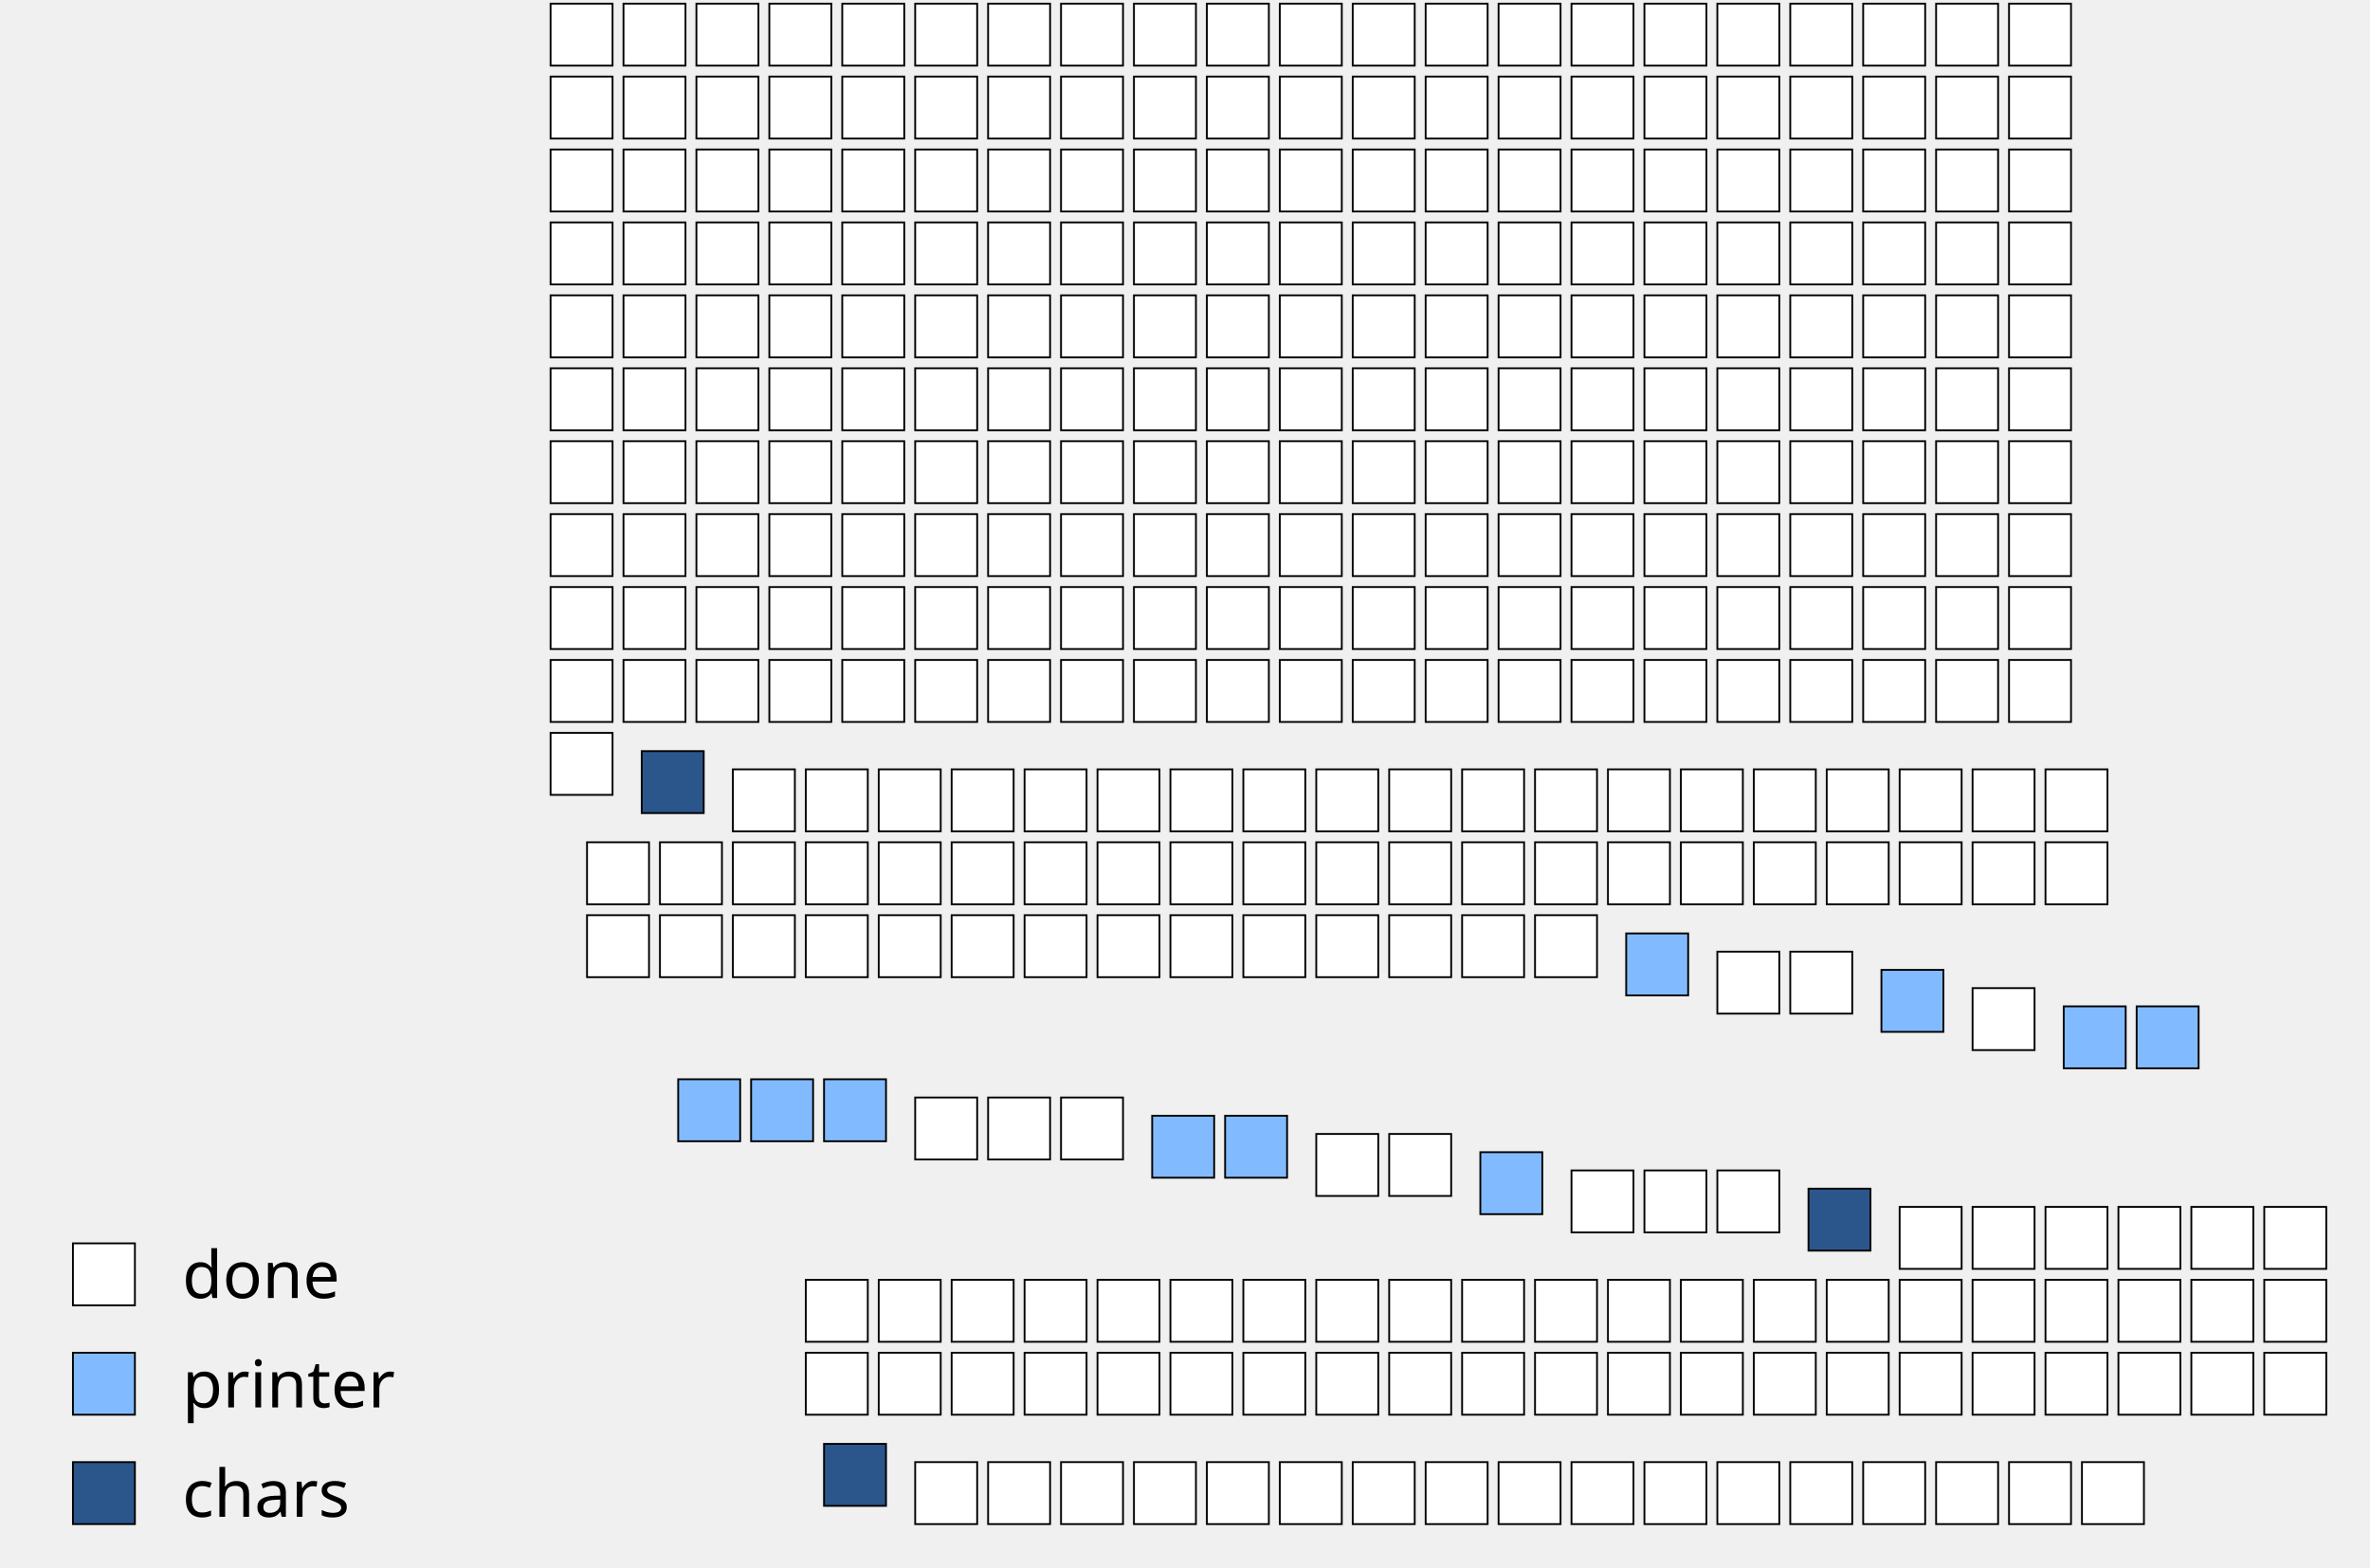
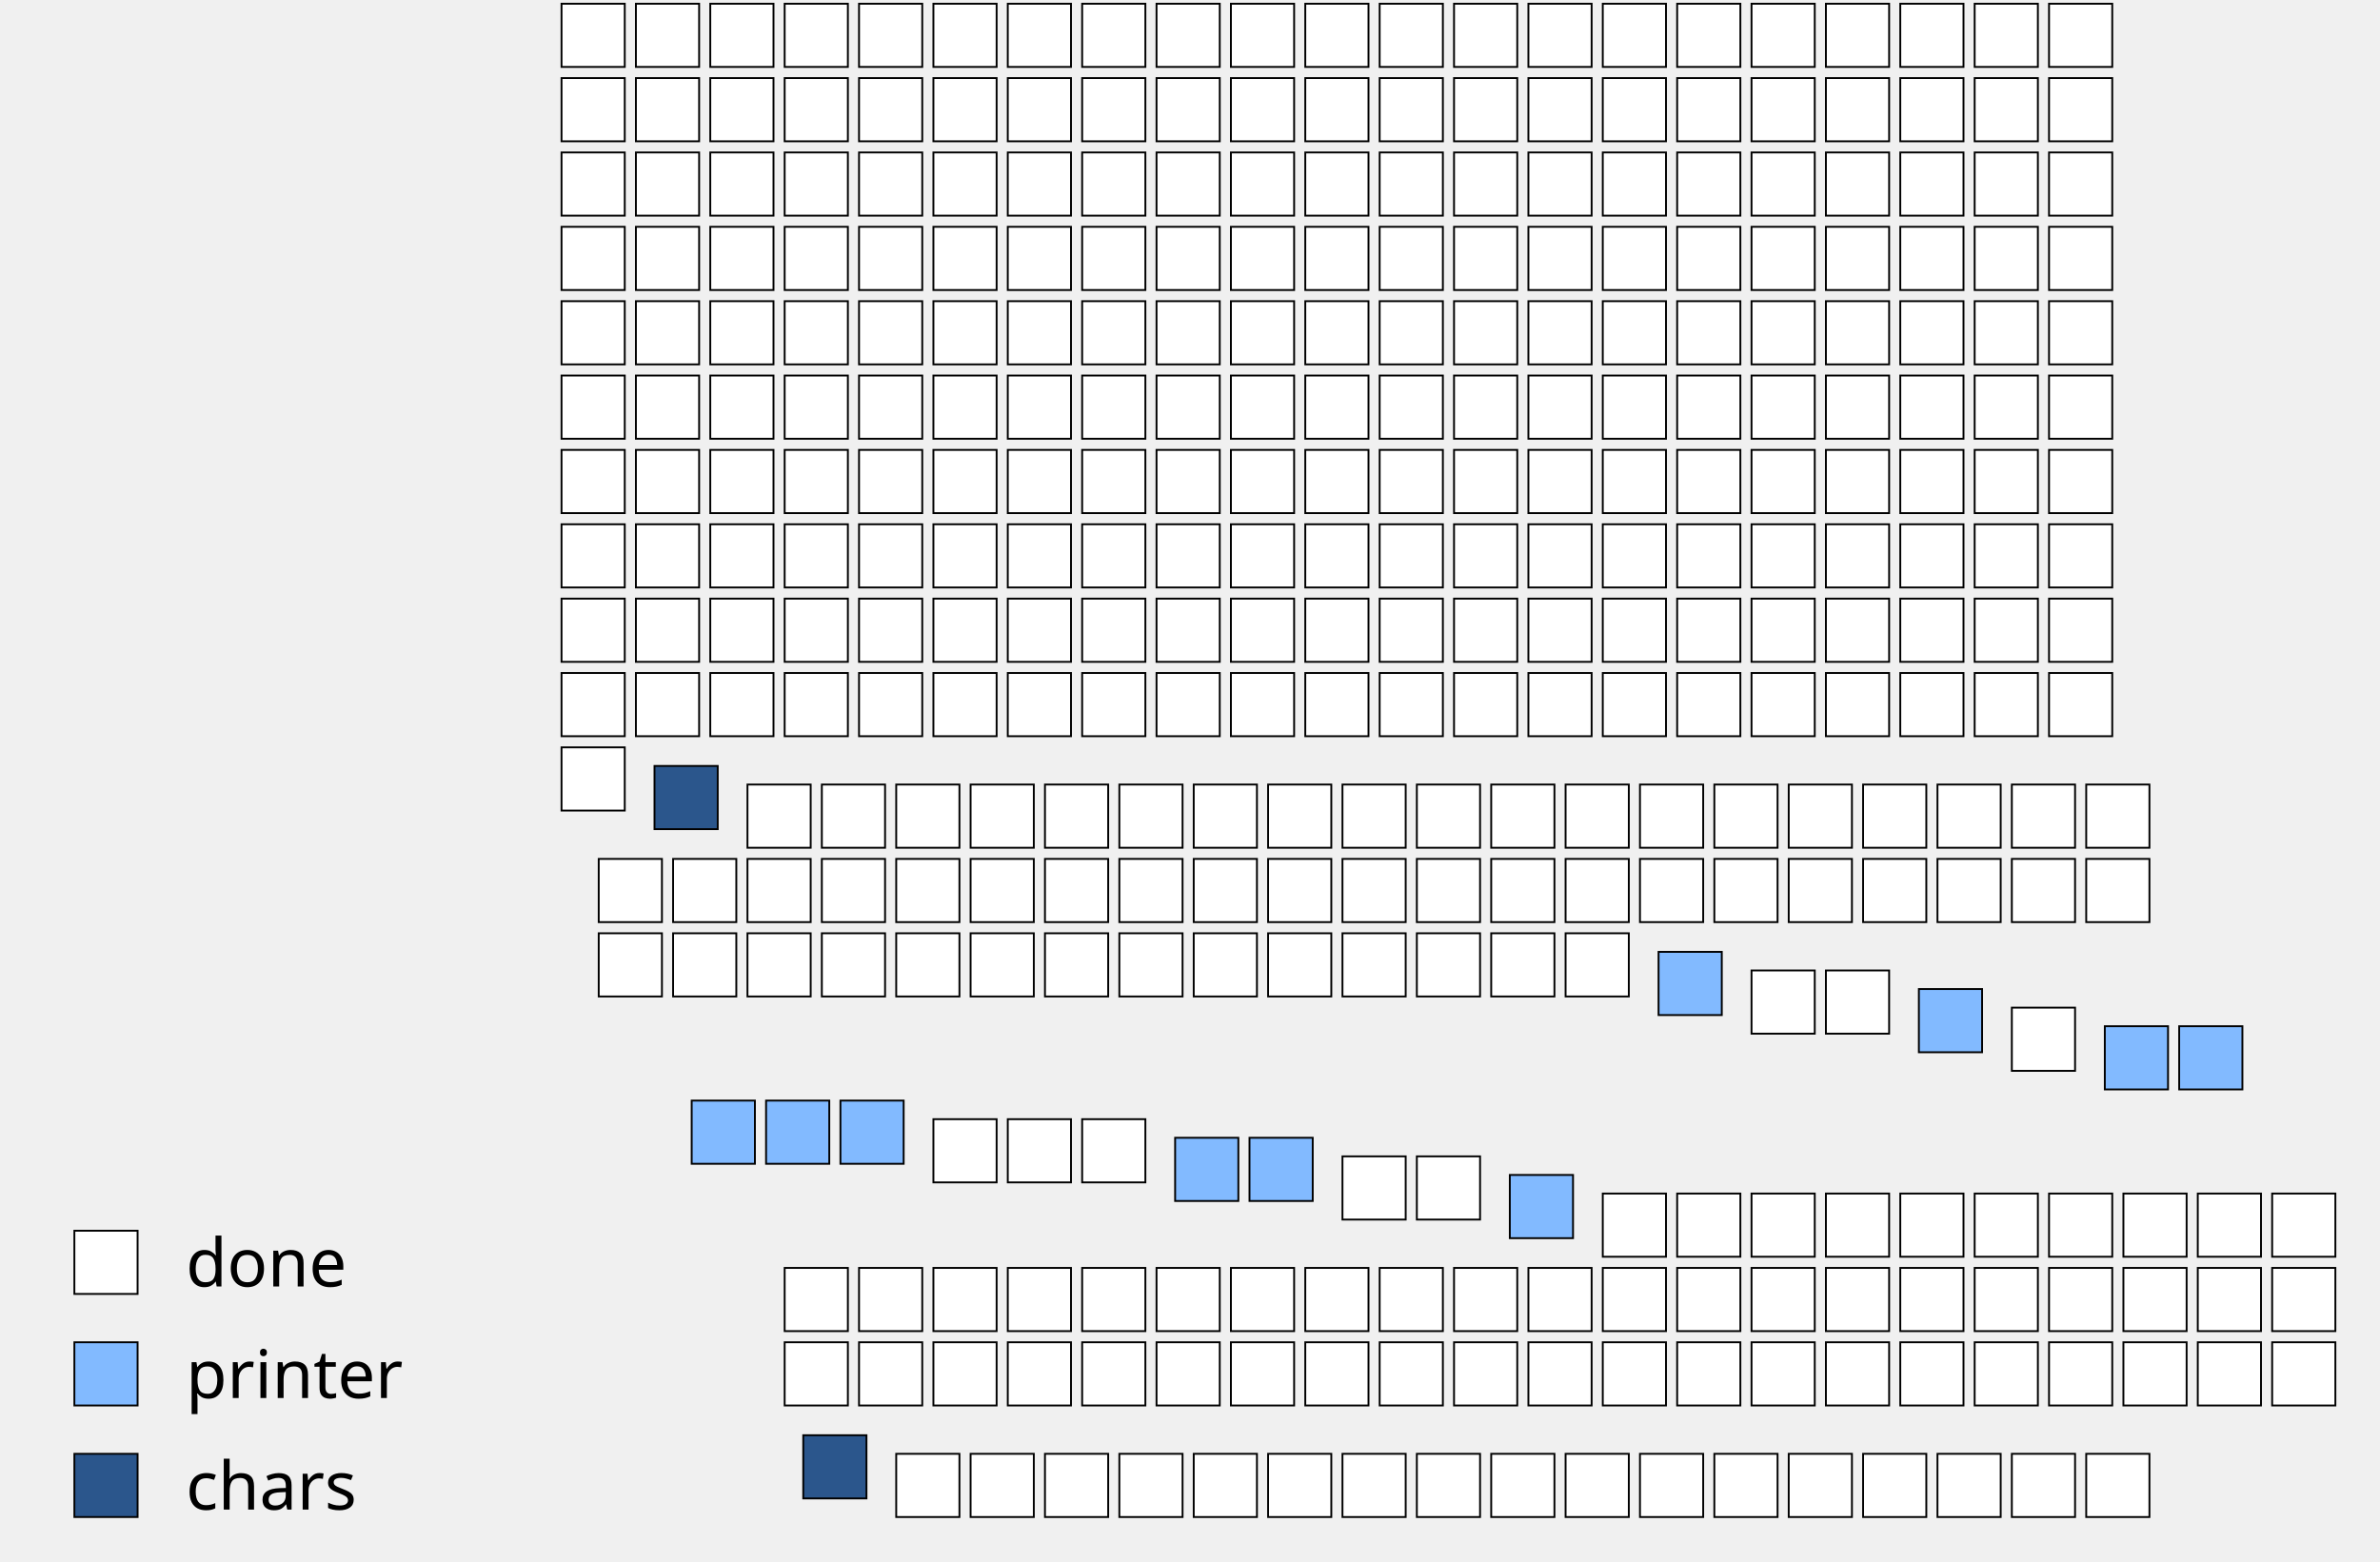
- <svg xmlns="http://www.w3.org/2000/svg" width="650" height="430" viewbox="0 0 650 430">
+ <svg xmlns="http://www.w3.org/2000/svg" width="640" height="420" viewbox="0 0 640 420">
  <style>
        text {
          font-size: 18px;
          font-family: Calibri, sans serif;
        }

        .box {
          fill: none;
          stroke: black;
          stroke-width: 0.5;
        }

        .done               { fill: white; }
        .feature-printer    { fill: #82baff; }
        .feature-chars      { fill: #2b568c; }
      </style>
  <rect x="151" y="1" width="17" height="17" class="done box" title="&lt;anon&gt;" />
  <rect x="171" y="1" width="17" height="17" class="done box" title="&lt;anon&gt;" />
  <rect x="191" y="1" width="17" height="17" class="done box" title="&lt;anon&gt;" />
  <rect x="211" y="1" width="17" height="17" class="done box" title="&lt;anon&gt;" />
  <rect x="231" y="1" width="17" height="17" class="done box" title="&lt;anon&gt;" />
  <rect x="251" y="1" width="17" height="17" class="done box" title="&lt;anon&gt;" />
  <rect x="271" y="1" width="17" height="17" class="done box" title="&lt;anon&gt;" />
  <rect x="291" y="1" width="17" height="17" class="done box" title="&lt;anon&gt;" />
  <rect x="311" y="1" width="17" height="17" class="done box" title="&lt;anon&gt;" />
  <rect x="331" y="1" width="17" height="17" class="done box" title="&lt;anon&gt;" />
  <rect x="351" y="1" width="17" height="17" class="done box" title="&lt;anon&gt;" />
  <rect x="371" y="1" width="17" height="17" class="done box" title="&lt;anon&gt;" />
  <rect x="391" y="1" width="17" height="17" class="done box" title="&lt;anon&gt;" />
  <rect x="411" y="1" width="17" height="17" class="done box" title="&lt;anon&gt;" />
  <rect x="431" y="1" width="17" height="17" class="done box" title="&lt;anon&gt;" />
  <rect x="451" y="1" width="17" height="17" class="done box" title="&lt;anon&gt;" />
  <rect x="471" y="1" width="17" height="17" class="done box" title="&lt;anon&gt;" />
  <rect x="491" y="1" width="17" height="17" class="done box" title="&lt;anon&gt;" />
  <rect x="511" y="1" width="17" height="17" class="done box" title="&lt;anon&gt;" />
  <rect x="531" y="1" width="17" height="17" class="done box" title="&lt;anon&gt;" />
  <rect x="551" y="1" width="17" height="17" class="done box" title="&lt;anon&gt;" />
  <rect x="151" y="21" width="17" height="17" class="done box" title="&lt;anon&gt;" />
  <rect x="171" y="21" width="17" height="17" class="done box" title="&lt;anon&gt;" />
  <rect x="191" y="21" width="17" height="17" class="done box" title="&lt;anon&gt;" />
  <rect x="211" y="21" width="17" height="17" class="done box" title="&lt;anon&gt;" />
  <rect x="231" y="21" width="17" height="17" class="done box" title="&lt;anon&gt;" />
  <rect x="251" y="21" width="17" height="17" class="done box" title="&lt;anon&gt;" />
  <rect x="271" y="21" width="17" height="17" class="done box" title="&lt;anon&gt;" />
  <rect x="291" y="21" width="17" height="17" class="done box" title="&lt;anon&gt;" />
  <rect x="311" y="21" width="17" height="17" class="done box" title="&lt;anon&gt;" />
  <rect x="331" y="21" width="17" height="17" class="done box" title="&lt;anon&gt;" />
  <rect x="351" y="21" width="17" height="17" class="done box" title="&lt;anon&gt;" />
  <rect x="371" y="21" width="17" height="17" class="done box" title="&lt;anon&gt;" />
  <rect x="391" y="21" width="17" height="17" class="done box" title="&lt;anon&gt;" />
  <rect x="411" y="21" width="17" height="17" class="done box" title="&lt;anon&gt;" />
  <rect x="431" y="21" width="17" height="17" class="done box" title="&lt;anon&gt;" />
  <rect x="451" y="21" width="17" height="17" class="done box" title="&lt;anon&gt;" />
  <rect x="471" y="21" width="17" height="17" class="done box" title="&lt;anon&gt;" />
  <rect x="491" y="21" width="17" height="17" class="done box" title="&lt;anon&gt;" />
  <rect x="511" y="21" width="17" height="17" class="done box" title="&lt;anon&gt;" />
  <rect x="531" y="21" width="17" height="17" class="done box" title="&lt;anon&gt;" />
  <rect x="551" y="21" width="17" height="17" class="done box" title="&lt;anon&gt;" />
  <rect x="151" y="41" width="17" height="17" class="done box" title="&lt;anon&gt;" />
  <rect x="171" y="41" width="17" height="17" class="done box" title="&lt;anon&gt;" />
  <rect x="191" y="41" width="17" height="17" class="done box" title="&lt;anon&gt;" />
  <rect x="211" y="41" width="17" height="17" class="done box" title="&lt;anon&gt;" />
  <rect x="231" y="41" width="17" height="17" class="done box" title="&lt;anon&gt;" />
  <rect x="251" y="41" width="17" height="17" class="done box" title="&lt;anon&gt;" />
  <rect x="271" y="41" width="17" height="17" class="done box" title="&lt;anon&gt;" />
  <rect x="291" y="41" width="17" height="17" class="done box" title="&lt;anon&gt;" />
  <rect x="311" y="41" width="17" height="17" class="done box" title="&lt;anon&gt;" />
  <rect x="331" y="41" width="17" height="17" class="done box" title="&lt;anon&gt;" />
  <rect x="351" y="41" width="17" height="17" class="done box" title="&lt;anon&gt;" />
  <rect x="371" y="41" width="17" height="17" class="done box" title="&lt;anon&gt;" />
  <rect x="391" y="41" width="17" height="17" class="done box" title="&lt;anon&gt;" />
  <rect x="411" y="41" width="17" height="17" class="done box" title="&lt;anon&gt;" />
  <rect x="431" y="41" width="17" height="17" class="done box" title="&lt;anon&gt;" />
  <rect x="451" y="41" width="17" height="17" class="done box" title="&lt;anon&gt;" />
  <rect x="471" y="41" width="17" height="17" class="done box" title="&lt;anon&gt;" />
  <rect x="491" y="41" width="17" height="17" class="done box" title="&lt;anon&gt;" />
  <rect x="511" y="41" width="17" height="17" class="done box" title="&lt;anon&gt;" />
  <rect x="531" y="41" width="17" height="17" class="done box" title="&lt;anon&gt;" />
  <rect x="551" y="41" width="17" height="17" class="done box" title="&lt;anon&gt;" />
  <rect x="151" y="61" width="17" height="17" class="done box" title="&lt;anon&gt;" />
  <rect x="171" y="61" width="17" height="17" class="done box" title="&lt;anon&gt;" />
  <rect x="191" y="61" width="17" height="17" class="done box" title="&lt;anon&gt;" />
  <rect x="211" y="61" width="17" height="17" class="done box" title="&lt;anon&gt;" />
  <rect x="231" y="61" width="17" height="17" class="done box" title="&lt;anon&gt;" />
  <rect x="251" y="61" width="17" height="17" class="done box" title="&lt;anon&gt;" />
  <rect x="271" y="61" width="17" height="17" class="done box" title="&lt;anon&gt;" />
  <rect x="291" y="61" width="17" height="17" class="done box" title="&lt;anon&gt;" />
  <rect x="311" y="61" width="17" height="17" class="done box" title="&lt;anon&gt;" />
  <rect x="331" y="61" width="17" height="17" class="done box" title="&lt;anon&gt;" />
  <rect x="351" y="61" width="17" height="17" class="done box" title="&lt;anon&gt;" />
  <rect x="371" y="61" width="17" height="17" class="done box" title="&lt;anon&gt;" />
  <rect x="391" y="61" width="17" height="17" class="done box" title="&lt;anon&gt;" />
  <rect x="411" y="61" width="17" height="17" class="done box" title="&lt;anon&gt;" />
  <rect x="431" y="61" width="17" height="17" class="done box" title="&lt;anon&gt;" />
  <rect x="451" y="61" width="17" height="17" class="done box" title="&lt;anon&gt;" />
  <rect x="471" y="61" width="17" height="17" class="done box" title="&lt;anon&gt;" />
  <rect x="491" y="61" width="17" height="17" class="done box" title="&lt;anon&gt;" />
  <rect x="511" y="61" width="17" height="17" class="done box" title="&lt;anon&gt;" />
  <rect x="531" y="61" width="17" height="17" class="done box" title="&lt;anon&gt;" />
  <rect x="551" y="61" width="17" height="17" class="done box" title="&lt;anon&gt;" />
  <rect x="151" y="81" width="17" height="17" class="done box" title="&lt;anon&gt;" />
  <rect x="171" y="81" width="17" height="17" class="done box" title="&lt;anon&gt;" />
  <rect x="191" y="81" width="17" height="17" class="done box" title="&lt;anon&gt;" />
  <rect x="211" y="81" width="17" height="17" class="done box" title="&lt;anon&gt;" />
  <rect x="231" y="81" width="17" height="17" class="done box" title="&lt;anon&gt;" />
  <rect x="251" y="81" width="17" height="17" class="done box" title="&lt;anon&gt;" />
  <rect x="271" y="81" width="17" height="17" class="done box" title="&lt;anon&gt;" />
  <rect x="291" y="81" width="17" height="17" class="done box" title="&lt;anon&gt;" />
  <rect x="311" y="81" width="17" height="17" class="done box" title="&lt;anon&gt;" />
  <rect x="331" y="81" width="17" height="17" class="done box" title="&lt;anon&gt;" />
  <rect x="351" y="81" width="17" height="17" class="done box" title="&lt;anon&gt;" />
  <rect x="371" y="81" width="17" height="17" class="done box" title="&lt;anon&gt;" />
  <rect x="391" y="81" width="17" height="17" class="done box" title="&lt;anon&gt;" />
  <rect x="411" y="81" width="17" height="17" class="done box" title="&lt;anon&gt;" />
  <rect x="431" y="81" width="17" height="17" class="done box" title="&lt;anon&gt;" />
  <rect x="451" y="81" width="17" height="17" class="done box" title="&lt;anon&gt;" />
  <rect x="471" y="81" width="17" height="17" class="done box" title="&lt;anon&gt;" />
  <rect x="491" y="81" width="17" height="17" class="done box" title="&lt;anon&gt;" />
  <rect x="511" y="81" width="17" height="17" class="done box" title="&lt;anon&gt;" />
  <rect x="531" y="81" width="17" height="17" class="done box" title="&lt;anon&gt;" />
  <rect x="551" y="81" width="17" height="17" class="done box" title="&lt;anon&gt;" />
  <rect x="151" y="101" width="17" height="17" class="done box" title="&lt;anon&gt;" />
  <rect x="171" y="101" width="17" height="17" class="done box" title="&lt;anon&gt;" />
  <rect x="191" y="101" width="17" height="17" class="done box" title="&lt;anon&gt;" />
  <rect x="211" y="101" width="17" height="17" class="done box" title="&lt;anon&gt;" />
  <rect x="231" y="101" width="17" height="17" class="done box" title="&lt;anon&gt;" />
  <rect x="251" y="101" width="17" height="17" class="done box" title="&lt;anon&gt;" />
  <rect x="271" y="101" width="17" height="17" class="done box" title="&lt;anon&gt;" />
  <rect x="291" y="101" width="17" height="17" class="done box" title="&lt;anon&gt;" />
  <rect x="311" y="101" width="17" height="17" class="done box" title="&lt;anon&gt;" />
  <rect x="331" y="101" width="17" height="17" class="done box" title="&lt;anon&gt;" />
  <rect x="351" y="101" width="17" height="17" class="done box" title="&lt;anon&gt;" />
  <rect x="371" y="101" width="17" height="17" class="done box" title="&lt;anon&gt;" />
  <rect x="391" y="101" width="17" height="17" class="done box" title="&lt;anon&gt;" />
  <rect x="411" y="101" width="17" height="17" class="done box" title="&lt;anon&gt;" />
  <rect x="431" y="101" width="17" height="17" class="done box" title="&lt;anon&gt;" />
  <rect x="451" y="101" width="17" height="17" class="done box" title="&lt;anon&gt;" />
  <rect x="471" y="101" width="17" height="17" class="done box" title="&lt;anon&gt;" />
  <rect x="491" y="101" width="17" height="17" class="done box" title="&lt;anon&gt;" />
  <rect x="511" y="101" width="17" height="17" class="done box" title="&lt;anon&gt;" />
  <rect x="531" y="101" width="17" height="17" class="done box" title="&lt;anon&gt;" />
  <rect x="551" y="101" width="17" height="17" class="done box" title="&lt;anon&gt;" />
  <rect x="151" y="121" width="17" height="17" class="done box" title="&lt;anon&gt;" />
  <rect x="171" y="121" width="17" height="17" class="done box" title="&lt;anon&gt;" />
  <rect x="191" y="121" width="17" height="17" class="done box" title="&lt;anon&gt;" />
  <rect x="211" y="121" width="17" height="17" class="done box" title="&lt;anon&gt;" />
  <rect x="231" y="121" width="17" height="17" class="done box" title="&lt;anon&gt;" />
  <rect x="251" y="121" width="17" height="17" class="done box" title="&lt;anon&gt;" />
  <rect x="271" y="121" width="17" height="17" class="done box" title="&lt;anon&gt;" />
  <rect x="291" y="121" width="17" height="17" class="done box" title="&lt;anon&gt;" />
  <rect x="311" y="121" width="17" height="17" class="done box" title="&lt;anon&gt;" />
  <rect x="331" y="121" width="17" height="17" class="done box" title="&lt;anon&gt;" />
  <rect x="351" y="121" width="17" height="17" class="done box" title="&lt;anon&gt;" />
  <rect x="371" y="121" width="17" height="17" class="done box" title="&lt;anon&gt;" />
  <rect x="391" y="121" width="17" height="17" class="done box" title="&lt;anon&gt;" />
  <rect x="411" y="121" width="17" height="17" class="done box" title="&lt;anon&gt;" />
  <rect x="431" y="121" width="17" height="17" class="done box" title="&lt;anon&gt;" />
  <rect x="451" y="121" width="17" height="17" class="done box" title="&lt;anon&gt;" />
  <rect x="471" y="121" width="17" height="17" class="done box" title="&lt;anon&gt;" />
  <rect x="491" y="121" width="17" height="17" class="done box" title="&lt;anon&gt;" />
  <rect x="511" y="121" width="17" height="17" class="done box" title="&lt;anon&gt;" />
  <rect x="531" y="121" width="17" height="17" class="done box" title="&lt;anon&gt;" />
  <rect x="551" y="121" width="17" height="17" class="done box" title="&lt;anon&gt;" />
  <rect x="151" y="141" width="17" height="17" class="done box" title="&lt;anon&gt;" />
  <rect x="171" y="141" width="17" height="17" class="done box" title="&lt;anon&gt;" />
  <rect x="191" y="141" width="17" height="17" class="done box" title="&lt;anon&gt;" />
  <rect x="211" y="141" width="17" height="17" class="done box" title="&lt;anon&gt;" />
  <rect x="231" y="141" width="17" height="17" class="done box" title="&lt;anon&gt;" />
  <rect x="251" y="141" width="17" height="17" class="done box" title="&lt;anon&gt;" />
  <rect x="271" y="141" width="17" height="17" class="done box" title="&lt;anon&gt;" />
  <rect x="291" y="141" width="17" height="17" class="done box" title="&lt;anon&gt;" />
  <rect x="311" y="141" width="17" height="17" class="done box" title="&lt;anon&gt;" />
  <rect x="331" y="141" width="17" height="17" class="done box" title="&lt;anon&gt;" />
  <rect x="351" y="141" width="17" height="17" class="done box" title="&lt;anon&gt;" />
  <rect x="371" y="141" width="17" height="17" class="done box" title="&lt;anon&gt;" />
  <rect x="391" y="141" width="17" height="17" class="done box" title="&lt;anon&gt;" />
  <rect x="411" y="141" width="17" height="17" class="done box" title="&lt;anon&gt;" />
  <rect x="431" y="141" width="17" height="17" class="done box" title="&lt;anon&gt;" />
  <rect x="451" y="141" width="17" height="17" class="done box" title="&lt;anon&gt;" />
  <rect x="471" y="141" width="17" height="17" class="done box" title="&lt;anon&gt;" />
  <rect x="491" y="141" width="17" height="17" class="done box" title="&lt;anon&gt;" />
  <rect x="511" y="141" width="17" height="17" class="done box" title="&lt;anon&gt;" />
  <rect x="531" y="141" width="17" height="17" class="done box" title="&lt;anon&gt;" />
  <rect x="551" y="141" width="17" height="17" class="done box" title="&lt;anon&gt;" />
  <rect x="151" y="161" width="17" height="17" class="done box" title="&lt;anon&gt;" />
  <rect x="171" y="161" width="17" height="17" class="done box" title="&lt;anon&gt;" />
  <rect x="191" y="161" width="17" height="17" class="done box" title="&lt;anon&gt;" />
  <rect x="211" y="161" width="17" height="17" class="done box" title="&lt;anon&gt;" />
  <rect x="231" y="161" width="17" height="17" class="done box" title="&lt;anon&gt;" />
  <rect x="251" y="161" width="17" height="17" class="done box" title="&lt;anon&gt;" />
  <rect x="271" y="161" width="17" height="17" class="done box" title="&lt;anon&gt;" />
  <rect x="291" y="161" width="17" height="17" class="done box" title="&lt;anon&gt;" />
  <rect x="311" y="161" width="17" height="17" class="done box" title="&lt;anon&gt;" />
  <rect x="331" y="161" width="17" height="17" class="done box" title="&lt;anon&gt;" />
  <rect x="351" y="161" width="17" height="17" class="done box" title="&lt;anon&gt;" />
  <rect x="371" y="161" width="17" height="17" class="done box" title="&lt;anon&gt;" />
  <rect x="391" y="161" width="17" height="17" class="done box" title="&lt;anon&gt;" />
  <rect x="411" y="161" width="17" height="17" class="done box" title="&lt;anon&gt;" />
  <rect x="431" y="161" width="17" height="17" class="done box" title="&lt;anon&gt;" />
  <rect x="451" y="161" width="17" height="17" class="done box" title="&lt;anon&gt;" />
  <rect x="471" y="161" width="17" height="17" class="done box" title="&lt;anon&gt;" />
  <rect x="491" y="161" width="17" height="17" class="done box" title="&lt;anon&gt;" />
  <rect x="511" y="161" width="17" height="17" class="done box" title="&lt;anon&gt;" />
  <rect x="531" y="161" width="17" height="17" class="done box" title="&lt;anon&gt;" />
  <rect x="551" y="161" width="17" height="17" class="done box" title="&lt;anon&gt;" />
  <rect x="151" y="181" width="17" height="17" class="done box" title="&lt;anon&gt;" />
  <rect x="171" y="181" width="17" height="17" class="done box" title="&lt;anon&gt;" />
  <rect x="191" y="181" width="17" height="17" class="done box" title="&lt;anon&gt;" />
  <rect x="211" y="181" width="17" height="17" class="done box" title="&lt;anon&gt;" />
  <rect x="231" y="181" width="17" height="17" class="done box" title="&lt;anon&gt;" />
  <rect x="251" y="181" width="17" height="17" class="done box" title="&lt;anon&gt;" />
  <rect x="271" y="181" width="17" height="17" class="done box" title="&lt;anon&gt;" />
  <rect x="291" y="181" width="17" height="17" class="done box" title="&lt;anon&gt;" />
  <rect x="311" y="181" width="17" height="17" class="done box" title="&lt;anon&gt;" />
  <rect x="331" y="181" width="17" height="17" class="done box" title="&lt;anon&gt;" />
  <rect x="351" y="181" width="17" height="17" class="done box" title="&lt;anon&gt;" />
  <rect x="371" y="181" width="17" height="17" class="done box" title="&lt;anon&gt;" />
  <rect x="391" y="181" width="17" height="17" class="done box" title="&lt;anon&gt;" />
  <rect x="411" y="181" width="17" height="17" class="done box" title="&lt;anon&gt;" />
  <rect x="431" y="181" width="17" height="17" class="done box" title="&lt;anon&gt;" />
  <rect x="451" y="181" width="17" height="17" class="done box" title="&lt;anon&gt;" />
  <rect x="471" y="181" width="17" height="17" class="done box" title="&lt;anon&gt;" />
  <rect x="491" y="181" width="17" height="17" class="done box" title="&lt;anon&gt;" />
  <rect x="511" y="181" width="17" height="17" class="done box" title="&lt;anon&gt;" />
  <rect x="531" y="181" width="17" height="17" class="done box" title="&lt;anon&gt;" />
  <rect x="551" y="181" width="17" height="17" class="done box" title="&lt;anon&gt;" />
  <rect x="151" y="201" width="17" height="17" class="done box" title="&lt;anon&gt;" />
  <rect x="176" y="206" width="17" height="17" class="feature-chars box" title="bitc" />
  <rect x="201" y="211" width="17" height="17" class="done box" title="&lt;anon&gt;" />
  <rect x="221" y="211" width="17" height="17" class="done box" title="&lt;anon&gt;" />
  <rect x="241" y="211" width="17" height="17" class="done box" title="&lt;anon&gt;" />
  <rect x="261" y="211" width="17" height="17" class="done box" title="&lt;anon&gt;" />
  <rect x="281" y="211" width="17" height="17" class="done box" title="&lt;anon&gt;" />
  <rect x="301" y="211" width="17" height="17" class="done box" title="&lt;anon&gt;" />
  <rect x="321" y="211" width="17" height="17" class="done box" title="&lt;anon&gt;" />
  <rect x="341" y="211" width="17" height="17" class="done box" title="&lt;anon&gt;" />
  <rect x="361" y="211" width="17" height="17" class="done box" title="&lt;anon&gt;" />
  <rect x="381" y="211" width="17" height="17" class="done box" title="&lt;anon&gt;" />
  <rect x="401" y="211" width="17" height="17" class="done box" title="&lt;anon&gt;" />
  <rect x="421" y="211" width="17" height="17" class="done box" title="&lt;anon&gt;" />
  <rect x="441" y="211" width="17" height="17" class="done box" title="&lt;anon&gt;" />
  <rect x="461" y="211" width="17" height="17" class="done box" title="&lt;anon&gt;" />
  <rect x="481" y="211" width="17" height="17" class="done box" title="&lt;anon&gt;" />
  <rect x="501" y="211" width="17" height="17" class="done box" title="&lt;anon&gt;" />
  <rect x="521" y="211" width="17" height="17" class="done box" title="&lt;anon&gt;" />
  <rect x="541" y="211" width="17" height="17" class="done box" title="&lt;anon&gt;" />
  <rect x="561" y="211" width="17" height="17" class="done box" title="&lt;anon&gt;" />
  <rect x="161" y="231" width="17" height="17" class="done box" title="&lt;anon&gt;" />
  <rect x="181" y="231" width="17" height="17" class="done box" title="&lt;anon&gt;" />
  <rect x="201" y="231" width="17" height="17" class="done box" title="&lt;anon&gt;" />
  <rect x="221" y="231" width="17" height="17" class="done box" title="&lt;anon&gt;" />
  <rect x="241" y="231" width="17" height="17" class="done box" title="&lt;anon&gt;" />
  <rect x="261" y="231" width="17" height="17" class="done box" title="&lt;anon&gt;" />
  <rect x="281" y="231" width="17" height="17" class="done box" title="&lt;anon&gt;" />
  <rect x="301" y="231" width="17" height="17" class="done box" title="&lt;anon&gt;" />
  <rect x="321" y="231" width="17" height="17" class="done box" title="&lt;anon&gt;" />
  <rect x="341" y="231" width="17" height="17" class="done box" title="&lt;anon&gt;" />
  <rect x="361" y="231" width="17" height="17" class="done box" title="&lt;anon&gt;" />
  <rect x="381" y="231" width="17" height="17" class="done box" title="&lt;anon&gt;" />
  <rect x="401" y="231" width="17" height="17" class="done box" title="&lt;anon&gt;" />
  <rect x="421" y="231" width="17" height="17" class="done box" title="&lt;anon&gt;" />
  <rect x="441" y="231" width="17" height="17" class="done box" title="&lt;anon&gt;" />
  <rect x="461" y="231" width="17" height="17" class="done box" title="&lt;anon&gt;" />
  <rect x="481" y="231" width="17" height="17" class="done box" title="&lt;anon&gt;" />
  <rect x="501" y="231" width="17" height="17" class="done box" title="&lt;anon&gt;" />
  <rect x="521" y="231" width="17" height="17" class="done box" title="&lt;anon&gt;" />
  <rect x="541" y="231" width="17" height="17" class="done box" title="&lt;anon&gt;" />
  <rect x="561" y="231" width="17" height="17" class="done box" title="&lt;anon&gt;" />
  <rect x="161" y="251" width="17" height="17" class="done box" title="&lt;anon&gt;" />
  <rect x="181" y="251" width="17" height="17" class="done box" title="&lt;anon&gt;" />
  <rect x="201" y="251" width="17" height="17" class="done box" title="&lt;anon&gt;" />
  <rect x="221" y="251" width="17" height="17" class="done box" title="&lt;anon&gt;" />
  <rect x="241" y="251" width="17" height="17" class="done box" title="&lt;anon&gt;" />
  <rect x="261" y="251" width="17" height="17" class="done box" title="&lt;anon&gt;" />
  <rect x="281" y="251" width="17" height="17" class="done box" title="&lt;anon&gt;" />
  <rect x="301" y="251" width="17" height="17" class="done box" title="&lt;anon&gt;" />
  <rect x="321" y="251" width="17" height="17" class="done box" title="&lt;anon&gt;" />
  <rect x="341" y="251" width="17" height="17" class="done box" title="&lt;anon&gt;" />
  <rect x="361" y="251" width="17" height="17" class="done box" title="&lt;anon&gt;" />
  <rect x="381" y="251" width="17" height="17" class="done box" title="&lt;anon&gt;" />
  <rect x="401" y="251" width="17" height="17" class="done box" title="&lt;anon&gt;" />
  <rect x="421" y="251" width="17" height="17" class="done box" title="&lt;anon&gt;" />
  <rect x="446" y="256" width="17" height="17" class="feature-printer box" title="print" />
  <rect x="471" y="261" width="17" height="17" class="done box" title="&lt;anon&gt;" />
  <rect x="491" y="261" width="17" height="17" class="done box" title="&lt;anon&gt;" />
  <rect x="516" y="266" width="17" height="17" class="feature-printer box" title="prc" />
  <rect x="541" y="271" width="17" height="17" class="done box" title="&lt;anon&gt;" />
  <rect x="566" y="276" width="17" height="17" class="feature-printer box" title="prstring" />
  <rect x="586" y="276" width="17" height="17" class="feature-printer box" title="presc" />
  <rect x="186" y="296" width="17" height="17" class="feature-printer box" title="prsimple" />
  <rect x="206" y="296" width="17" height="17" class="feature-printer box" title="prsymbol" />
  <rect x="226" y="296" width="17" height="17" class="feature-printer box" title="prnum" />
  <rect x="251" y="301" width="17" height="17" class="done box" title="&lt;anon&gt;" />
  <rect x="271" y="301" width="17" height="17" class="done box" title="&lt;anon&gt;" />
  <rect x="291" y="301" width="17" height="17" class="done box" title="&lt;anon&gt;" />
  <rect x="316" y="306" width="17" height="17" class="feature-printer box" title="prpair" />
  <rect x="336" y="306" width="17" height="17" class="feature-printer box" title="prelts" />
  <rect x="361" y="311" width="17" height="17" class="done box" title="&lt;anon&gt;" />
  <rect x="381" y="311" width="17" height="17" class="done box" title="&lt;anon&gt;" />
  <rect x="406" y="316" width="17" height="17" class="feature-printer box" title="prnice" />
  <rect x="431" y="321" width="17" height="17" class="done box" title="&lt;anon&gt;" />
  <rect x="451" y="321" width="17" height="17" class="done box" title="&lt;anon&gt;" />
  <rect x="471" y="321" width="17" height="17" class="done box" title="&lt;anon&gt;" />
-   <rect x="496" y="326" width="17" height="17" class="feature-chars box" title="nchar" />
-   <rect x="521" y="331" width="17" height="17" class="done box" title="&lt;anon&gt;" />
-   <rect x="541" y="331" width="17" height="17" class="done box" title="&lt;anon&gt;" />
-   <rect x="561" y="331" width="17" height="17" class="done box" title="&lt;anon&gt;" />
-   <rect x="581" y="331" width="17" height="17" class="done box" title="&lt;anon&gt;" />
-   <rect x="601" y="331" width="17" height="17" class="done box" title="&lt;anon&gt;" />
-   <rect x="621" y="331" width="17" height="17" class="done box" title="&lt;anon&gt;" />
-   <rect x="221" y="351" width="17" height="17" class="done box" title="&lt;anon&gt;" />
-   <rect x="241" y="351" width="17" height="17" class="done box" title="&lt;anon&gt;" />
-   <rect x="261" y="351" width="17" height="17" class="done box" title="&lt;anon&gt;" />
-   <rect x="281" y="351" width="17" height="17" class="done box" title="&lt;anon&gt;" />
-   <rect x="301" y="351" width="17" height="17" class="done box" title="&lt;anon&gt;" />
-   <rect x="321" y="351" width="17" height="17" class="done box" title="&lt;anon&gt;" />
-   <rect x="341" y="351" width="17" height="17" class="done box" title="&lt;anon&gt;" />
-   <rect x="361" y="351" width="17" height="17" class="done box" title="&lt;anon&gt;" />
-   <rect x="381" y="351" width="17" height="17" class="done box" title="&lt;anon&gt;" />
-   <rect x="401" y="351" width="17" height="17" class="done box" title="&lt;anon&gt;" />
-   <rect x="421" y="351" width="17" height="17" class="done box" title="&lt;anon&gt;" />
-   <rect x="441" y="351" width="17" height="17" class="done box" title="&lt;anon&gt;" />
-   <rect x="461" y="351" width="17" height="17" class="done box" title="&lt;anon&gt;" />
-   <rect x="481" y="351" width="17" height="17" class="done box" title="&lt;anon&gt;" />
-   <rect x="501" y="351" width="17" height="17" class="done box" title="&lt;anon&gt;" />
-   <rect x="521" y="351" width="17" height="17" class="done box" title="&lt;anon&gt;" />
-   <rect x="541" y="351" width="17" height="17" class="done box" title="&lt;anon&gt;" />
-   <rect x="561" y="351" width="17" height="17" class="done box" title="&lt;anon&gt;" />
-   <rect x="581" y="351" width="17" height="17" class="done box" title="&lt;anon&gt;" />
-   <rect x="601" y="351" width="17" height="17" class="done box" title="&lt;anon&gt;" />
-   <rect x="621" y="351" width="17" height="17" class="done box" title="&lt;anon&gt;" />
-   <rect x="221" y="371" width="17" height="17" class="done box" title="&lt;anon&gt;" />
-   <rect x="241" y="371" width="17" height="17" class="done box" title="&lt;anon&gt;" />
-   <rect x="261" y="371" width="17" height="17" class="done box" title="&lt;anon&gt;" />
-   <rect x="281" y="371" width="17" height="17" class="done box" title="&lt;anon&gt;" />
-   <rect x="301" y="371" width="17" height="17" class="done box" title="&lt;anon&gt;" />
-   <rect x="321" y="371" width="17" height="17" class="done box" title="&lt;anon&gt;" />
-   <rect x="341" y="371" width="17" height="17" class="done box" title="&lt;anon&gt;" />
-   <rect x="361" y="371" width="17" height="17" class="done box" title="&lt;anon&gt;" />
-   <rect x="381" y="371" width="17" height="17" class="done box" title="&lt;anon&gt;" />
-   <rect x="401" y="371" width="17" height="17" class="done box" title="&lt;anon&gt;" />
-   <rect x="421" y="371" width="17" height="17" class="done box" title="&lt;anon&gt;" />
-   <rect x="441" y="371" width="17" height="17" class="done box" title="&lt;anon&gt;" />
-   <rect x="461" y="371" width="17" height="17" class="done box" title="&lt;anon&gt;" />
-   <rect x="481" y="371" width="17" height="17" class="done box" title="&lt;anon&gt;" />
-   <rect x="501" y="371" width="17" height="17" class="done box" title="&lt;anon&gt;" />
-   <rect x="521" y="371" width="17" height="17" class="done box" title="&lt;anon&gt;" />
-   <rect x="541" y="371" width="17" height="17" class="done box" title="&lt;anon&gt;" />
-   <rect x="561" y="371" width="17" height="17" class="done box" title="&lt;anon&gt;" />
-   <rect x="581" y="371" width="17" height="17" class="done box" title="&lt;anon&gt;" />
-   <rect x="601" y="371" width="17" height="17" class="done box" title="&lt;anon&gt;" />
-   <rect x="621" y="371" width="17" height="17" class="done box" title="&lt;anon&gt;" />
-   <rect x="226" y="396" width="17" height="17" class="feature-chars box" title="load" />
-   <rect x="251" y="401" width="17" height="17" class="done box" title="&lt;anon&gt;" />
-   <rect x="271" y="401" width="17" height="17" class="done box" title="&lt;anon&gt;" />
-   <rect x="291" y="401" width="17" height="17" class="done box" title="&lt;anon&gt;" />
-   <rect x="311" y="401" width="17" height="17" class="done box" title="&lt;anon&gt;" />
-   <rect x="331" y="401" width="17" height="17" class="done box" title="&lt;anon&gt;" />
-   <rect x="351" y="401" width="17" height="17" class="done box" title="&lt;anon&gt;" />
-   <rect x="371" y="401" width="17" height="17" class="done box" title="&lt;anon&gt;" />
-   <rect x="391" y="401" width="17" height="17" class="done box" title="&lt;anon&gt;" />
-   <rect x="411" y="401" width="17" height="17" class="done box" title="&lt;anon&gt;" />
-   <rect x="431" y="401" width="17" height="17" class="done box" title="&lt;anon&gt;" />
-   <rect x="451" y="401" width="17" height="17" class="done box" title="&lt;anon&gt;" />
-   <rect x="471" y="401" width="17" height="17" class="done box" title="&lt;anon&gt;" />
-   <rect x="491" y="401" width="17" height="17" class="done box" title="&lt;anon&gt;" />
-   <rect x="511" y="401" width="17" height="17" class="done box" title="&lt;anon&gt;" />
-   <rect x="531" y="401" width="17" height="17" class="done box" title="&lt;anon&gt;" />
-   <rect x="551" y="401" width="17" height="17" class="done box" title="&lt;anon&gt;" />
-   <rect x="571" y="401" width="17" height="17" class="done box" title="&lt;anon&gt;" />
-   <rect x="20" y="341" width="17" height="17" class="done box" title="done" />
-   <text x="50" y="356">done</text>
-   <rect x="20" y="371" width="17" height="17" class="feature-printer box" title="printer" />
-   <text x="50" y="386">printer</text>
-   <rect x="20" y="401" width="17" height="17" class="feature-chars box" title="chars" />
-   <text x="50" y="416">chars</text>
+   <rect x="491" y="321" width="17" height="17" class="done box" title="&lt;anon&gt;" />
+   <rect x="511" y="321" width="17" height="17" class="done box" title="&lt;anon&gt;" />
+   <rect x="531" y="321" width="17" height="17" class="done box" title="&lt;anon&gt;" />
+   <rect x="551" y="321" width="17" height="17" class="done box" title="&lt;anon&gt;" />
+   <rect x="571" y="321" width="17" height="17" class="done box" title="&lt;anon&gt;" />
+   <rect x="591" y="321" width="17" height="17" class="done box" title="&lt;anon&gt;" />
+   <rect x="611" y="321" width="17" height="17" class="done box" title="&lt;anon&gt;" />
+   <rect x="211" y="341" width="17" height="17" class="done box" title="&lt;anon&gt;" />
+   <rect x="231" y="341" width="17" height="17" class="done box" title="&lt;anon&gt;" />
+   <rect x="251" y="341" width="17" height="17" class="done box" title="&lt;anon&gt;" />
+   <rect x="271" y="341" width="17" height="17" class="done box" title="&lt;anon&gt;" />
+   <rect x="291" y="341" width="17" height="17" class="done box" title="&lt;anon&gt;" />
+   <rect x="311" y="341" width="17" height="17" class="done box" title="&lt;anon&gt;" />
+   <rect x="331" y="341" width="17" height="17" class="done box" title="&lt;anon&gt;" />
+   <rect x="351" y="341" width="17" height="17" class="done box" title="&lt;anon&gt;" />
+   <rect x="371" y="341" width="17" height="17" class="done box" title="&lt;anon&gt;" />
+   <rect x="391" y="341" width="17" height="17" class="done box" title="&lt;anon&gt;" />
+   <rect x="411" y="341" width="17" height="17" class="done box" title="&lt;anon&gt;" />
+   <rect x="431" y="341" width="17" height="17" class="done box" title="&lt;anon&gt;" />
+   <rect x="451" y="341" width="17" height="17" class="done box" title="&lt;anon&gt;" />
+   <rect x="471" y="341" width="17" height="17" class="done box" title="&lt;anon&gt;" />
+   <rect x="491" y="341" width="17" height="17" class="done box" title="&lt;anon&gt;" />
+   <rect x="511" y="341" width="17" height="17" class="done box" title="&lt;anon&gt;" />
+   <rect x="531" y="341" width="17" height="17" class="done box" title="&lt;anon&gt;" />
+   <rect x="551" y="341" width="17" height="17" class="done box" title="&lt;anon&gt;" />
+   <rect x="571" y="341" width="17" height="17" class="done box" title="&lt;anon&gt;" />
+   <rect x="591" y="341" width="17" height="17" class="done box" title="&lt;anon&gt;" />
+   <rect x="611" y="341" width="17" height="17" class="done box" title="&lt;anon&gt;" />
+   <rect x="211" y="361" width="17" height="17" class="done box" title="&lt;anon&gt;" />
+   <rect x="231" y="361" width="17" height="17" class="done box" title="&lt;anon&gt;" />
+   <rect x="251" y="361" width="17" height="17" class="done box" title="&lt;anon&gt;" />
+   <rect x="271" y="361" width="17" height="17" class="done box" title="&lt;anon&gt;" />
+   <rect x="291" y="361" width="17" height="17" class="done box" title="&lt;anon&gt;" />
+   <rect x="311" y="361" width="17" height="17" class="done box" title="&lt;anon&gt;" />
+   <rect x="331" y="361" width="17" height="17" class="done box" title="&lt;anon&gt;" />
+   <rect x="351" y="361" width="17" height="17" class="done box" title="&lt;anon&gt;" />
+   <rect x="371" y="361" width="17" height="17" class="done box" title="&lt;anon&gt;" />
+   <rect x="391" y="361" width="17" height="17" class="done box" title="&lt;anon&gt;" />
+   <rect x="411" y="361" width="17" height="17" class="done box" title="&lt;anon&gt;" />
+   <rect x="431" y="361" width="17" height="17" class="done box" title="&lt;anon&gt;" />
+   <rect x="451" y="361" width="17" height="17" class="done box" title="&lt;anon&gt;" />
+   <rect x="471" y="361" width="17" height="17" class="done box" title="&lt;anon&gt;" />
+   <rect x="491" y="361" width="17" height="17" class="done box" title="&lt;anon&gt;" />
+   <rect x="511" y="361" width="17" height="17" class="done box" title="&lt;anon&gt;" />
+   <rect x="531" y="361" width="17" height="17" class="done box" title="&lt;anon&gt;" />
+   <rect x="551" y="361" width="17" height="17" class="done box" title="&lt;anon&gt;" />
+   <rect x="571" y="361" width="17" height="17" class="done box" title="&lt;anon&gt;" />
+   <rect x="591" y="361" width="17" height="17" class="done box" title="&lt;anon&gt;" />
+   <rect x="611" y="361" width="17" height="17" class="done box" title="&lt;anon&gt;" />
+   <rect x="216" y="386" width="17" height="17" class="feature-chars box" title="load" />
+   <rect x="241" y="391" width="17" height="17" class="done box" title="&lt;anon&gt;" />
+   <rect x="261" y="391" width="17" height="17" class="done box" title="&lt;anon&gt;" />
+   <rect x="281" y="391" width="17" height="17" class="done box" title="&lt;anon&gt;" />
+   <rect x="301" y="391" width="17" height="17" class="done box" title="&lt;anon&gt;" />
+   <rect x="321" y="391" width="17" height="17" class="done box" title="&lt;anon&gt;" />
+   <rect x="341" y="391" width="17" height="17" class="done box" title="&lt;anon&gt;" />
+   <rect x="361" y="391" width="17" height="17" class="done box" title="&lt;anon&gt;" />
+   <rect x="381" y="391" width="17" height="17" class="done box" title="&lt;anon&gt;" />
+   <rect x="401" y="391" width="17" height="17" class="done box" title="&lt;anon&gt;" />
+   <rect x="421" y="391" width="17" height="17" class="done box" title="&lt;anon&gt;" />
+   <rect x="441" y="391" width="17" height="17" class="done box" title="&lt;anon&gt;" />
+   <rect x="461" y="391" width="17" height="17" class="done box" title="&lt;anon&gt;" />
+   <rect x="481" y="391" width="17" height="17" class="done box" title="&lt;anon&gt;" />
+   <rect x="501" y="391" width="17" height="17" class="done box" title="&lt;anon&gt;" />
+   <rect x="521" y="391" width="17" height="17" class="done box" title="&lt;anon&gt;" />
+   <rect x="541" y="391" width="17" height="17" class="done box" title="&lt;anon&gt;" />
+   <rect x="561" y="391" width="17" height="17" class="done box" title="&lt;anon&gt;" />
+   <rect x="20" y="331" width="17" height="17" class="done box" title="done" />
+   <text x="50" y="346">done</text>
+   <rect x="20" y="361" width="17" height="17" class="feature-printer box" title="printer" />
+   <text x="50" y="376">printer</text>
+   <rect x="20" y="391" width="17" height="17" class="feature-chars box" title="chars" />
+   <text x="50" y="406">chars</text>
</svg>
